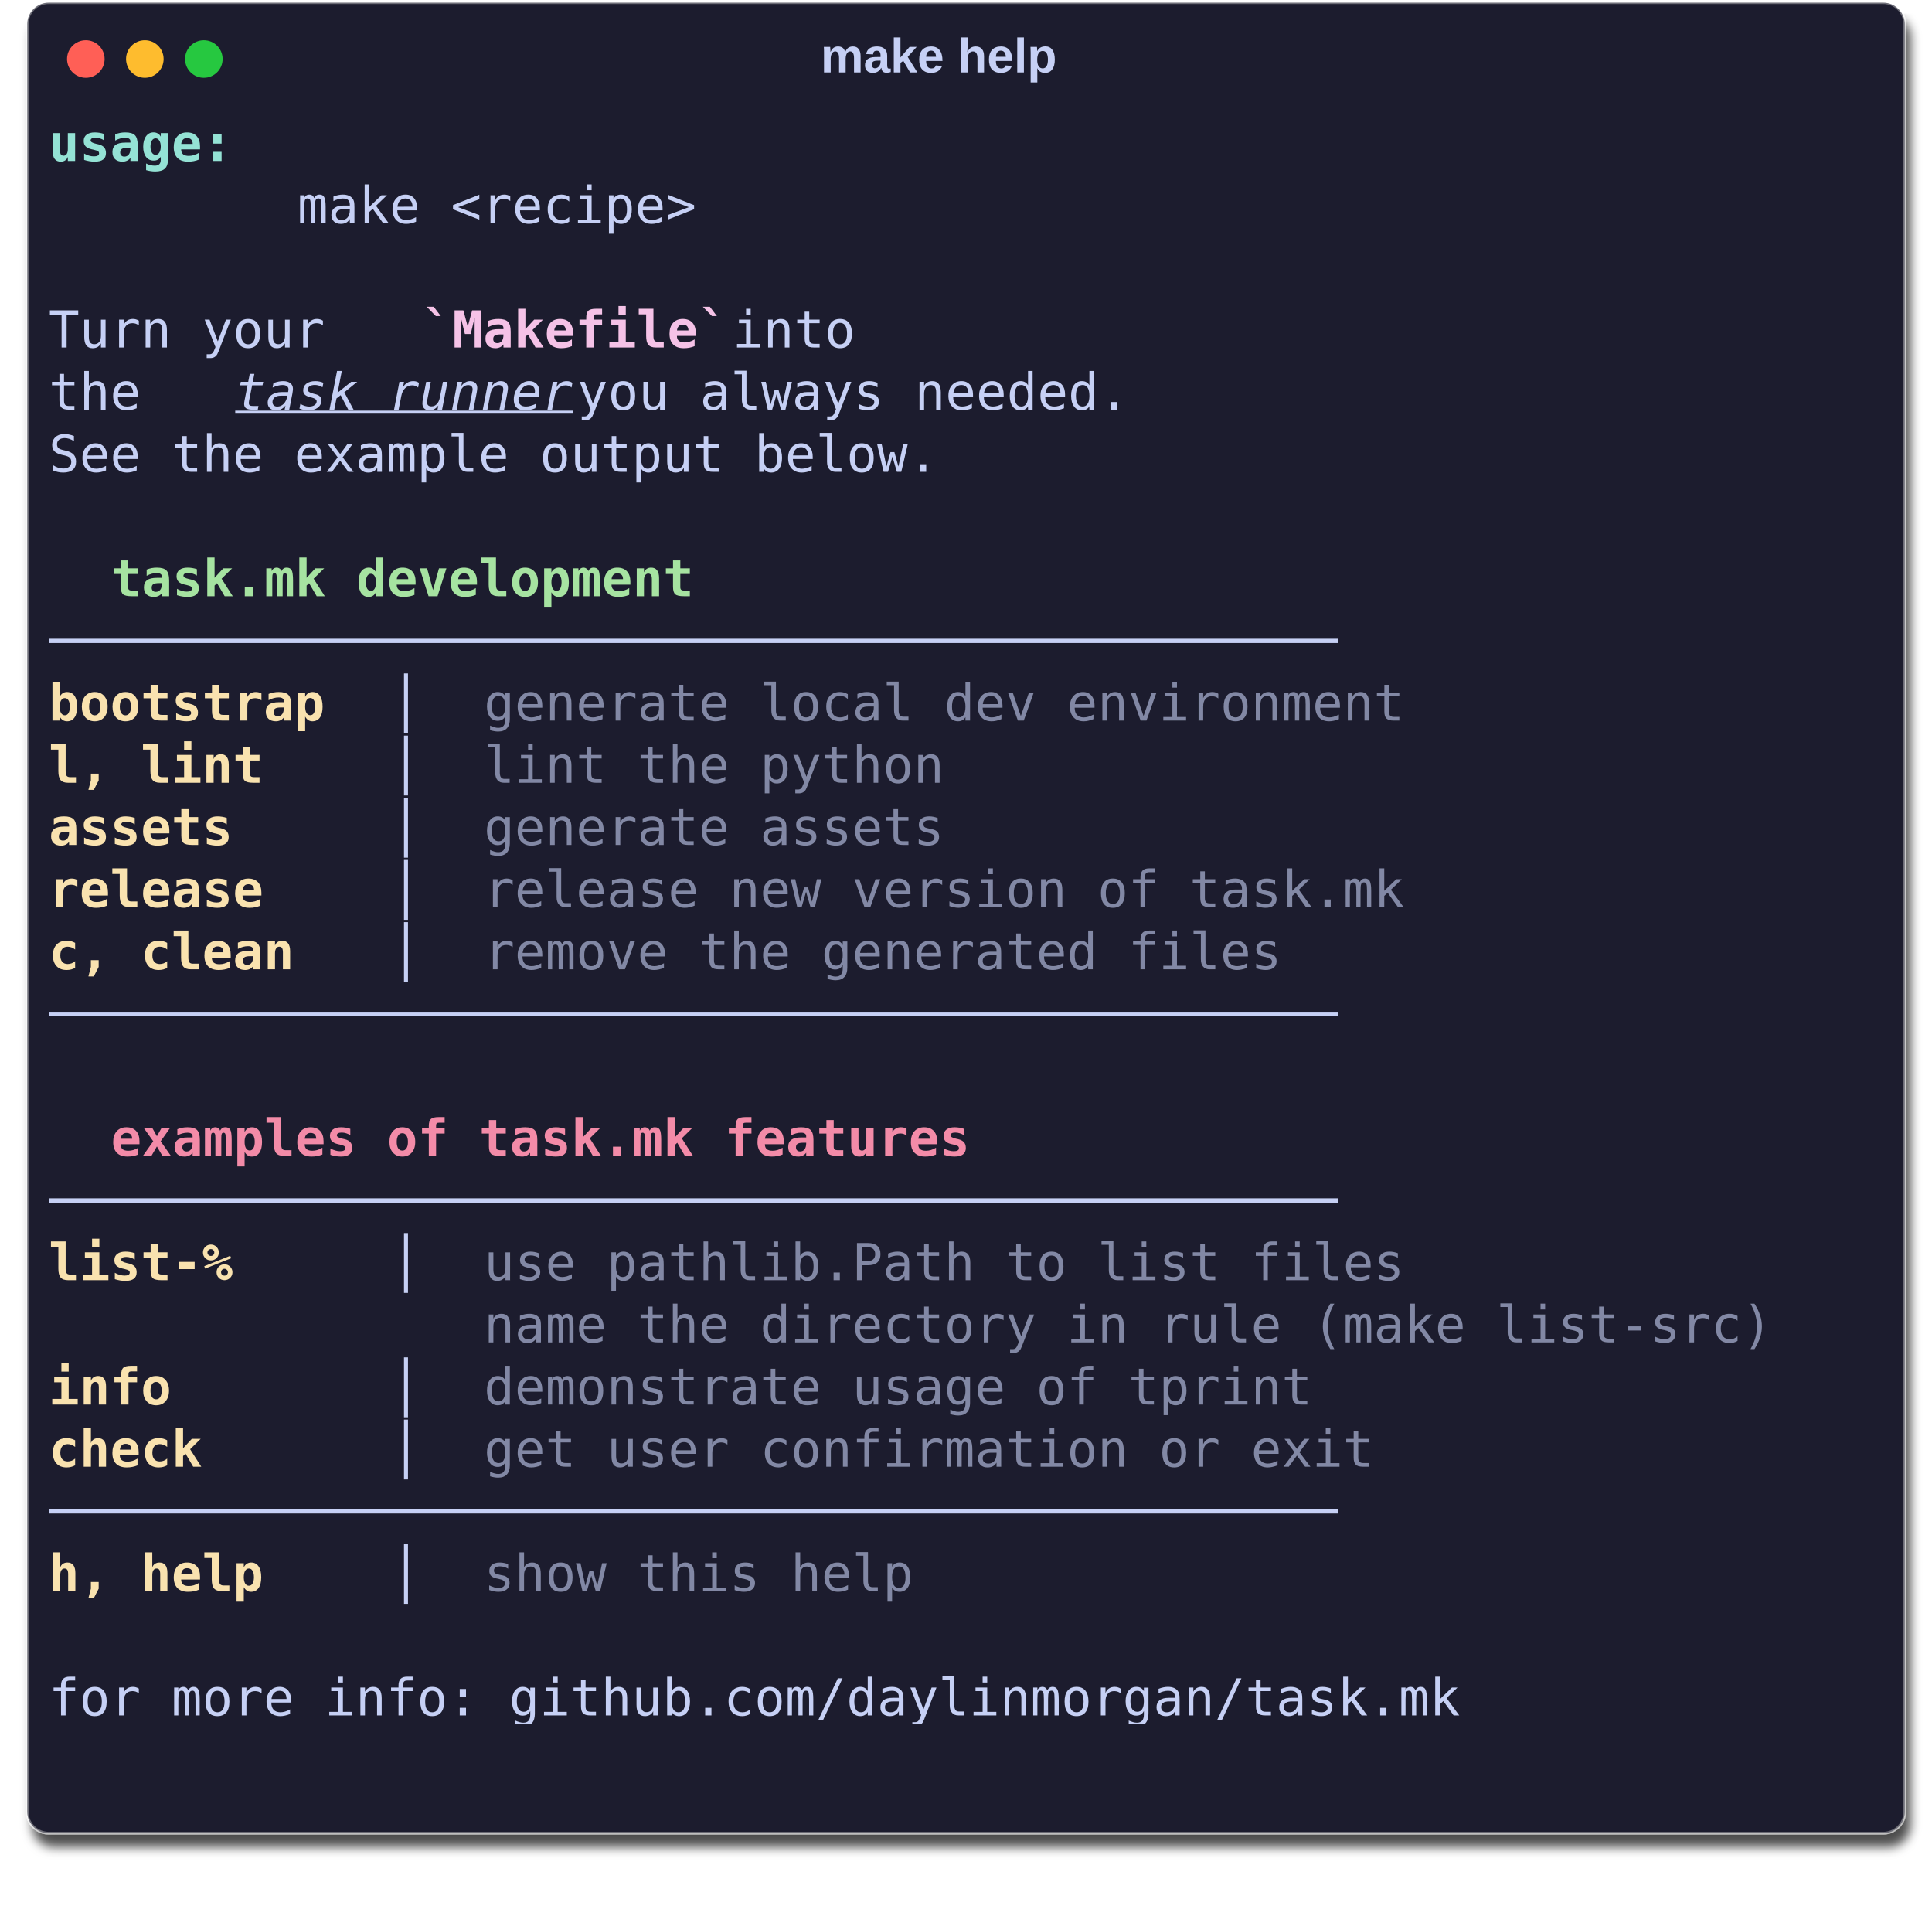
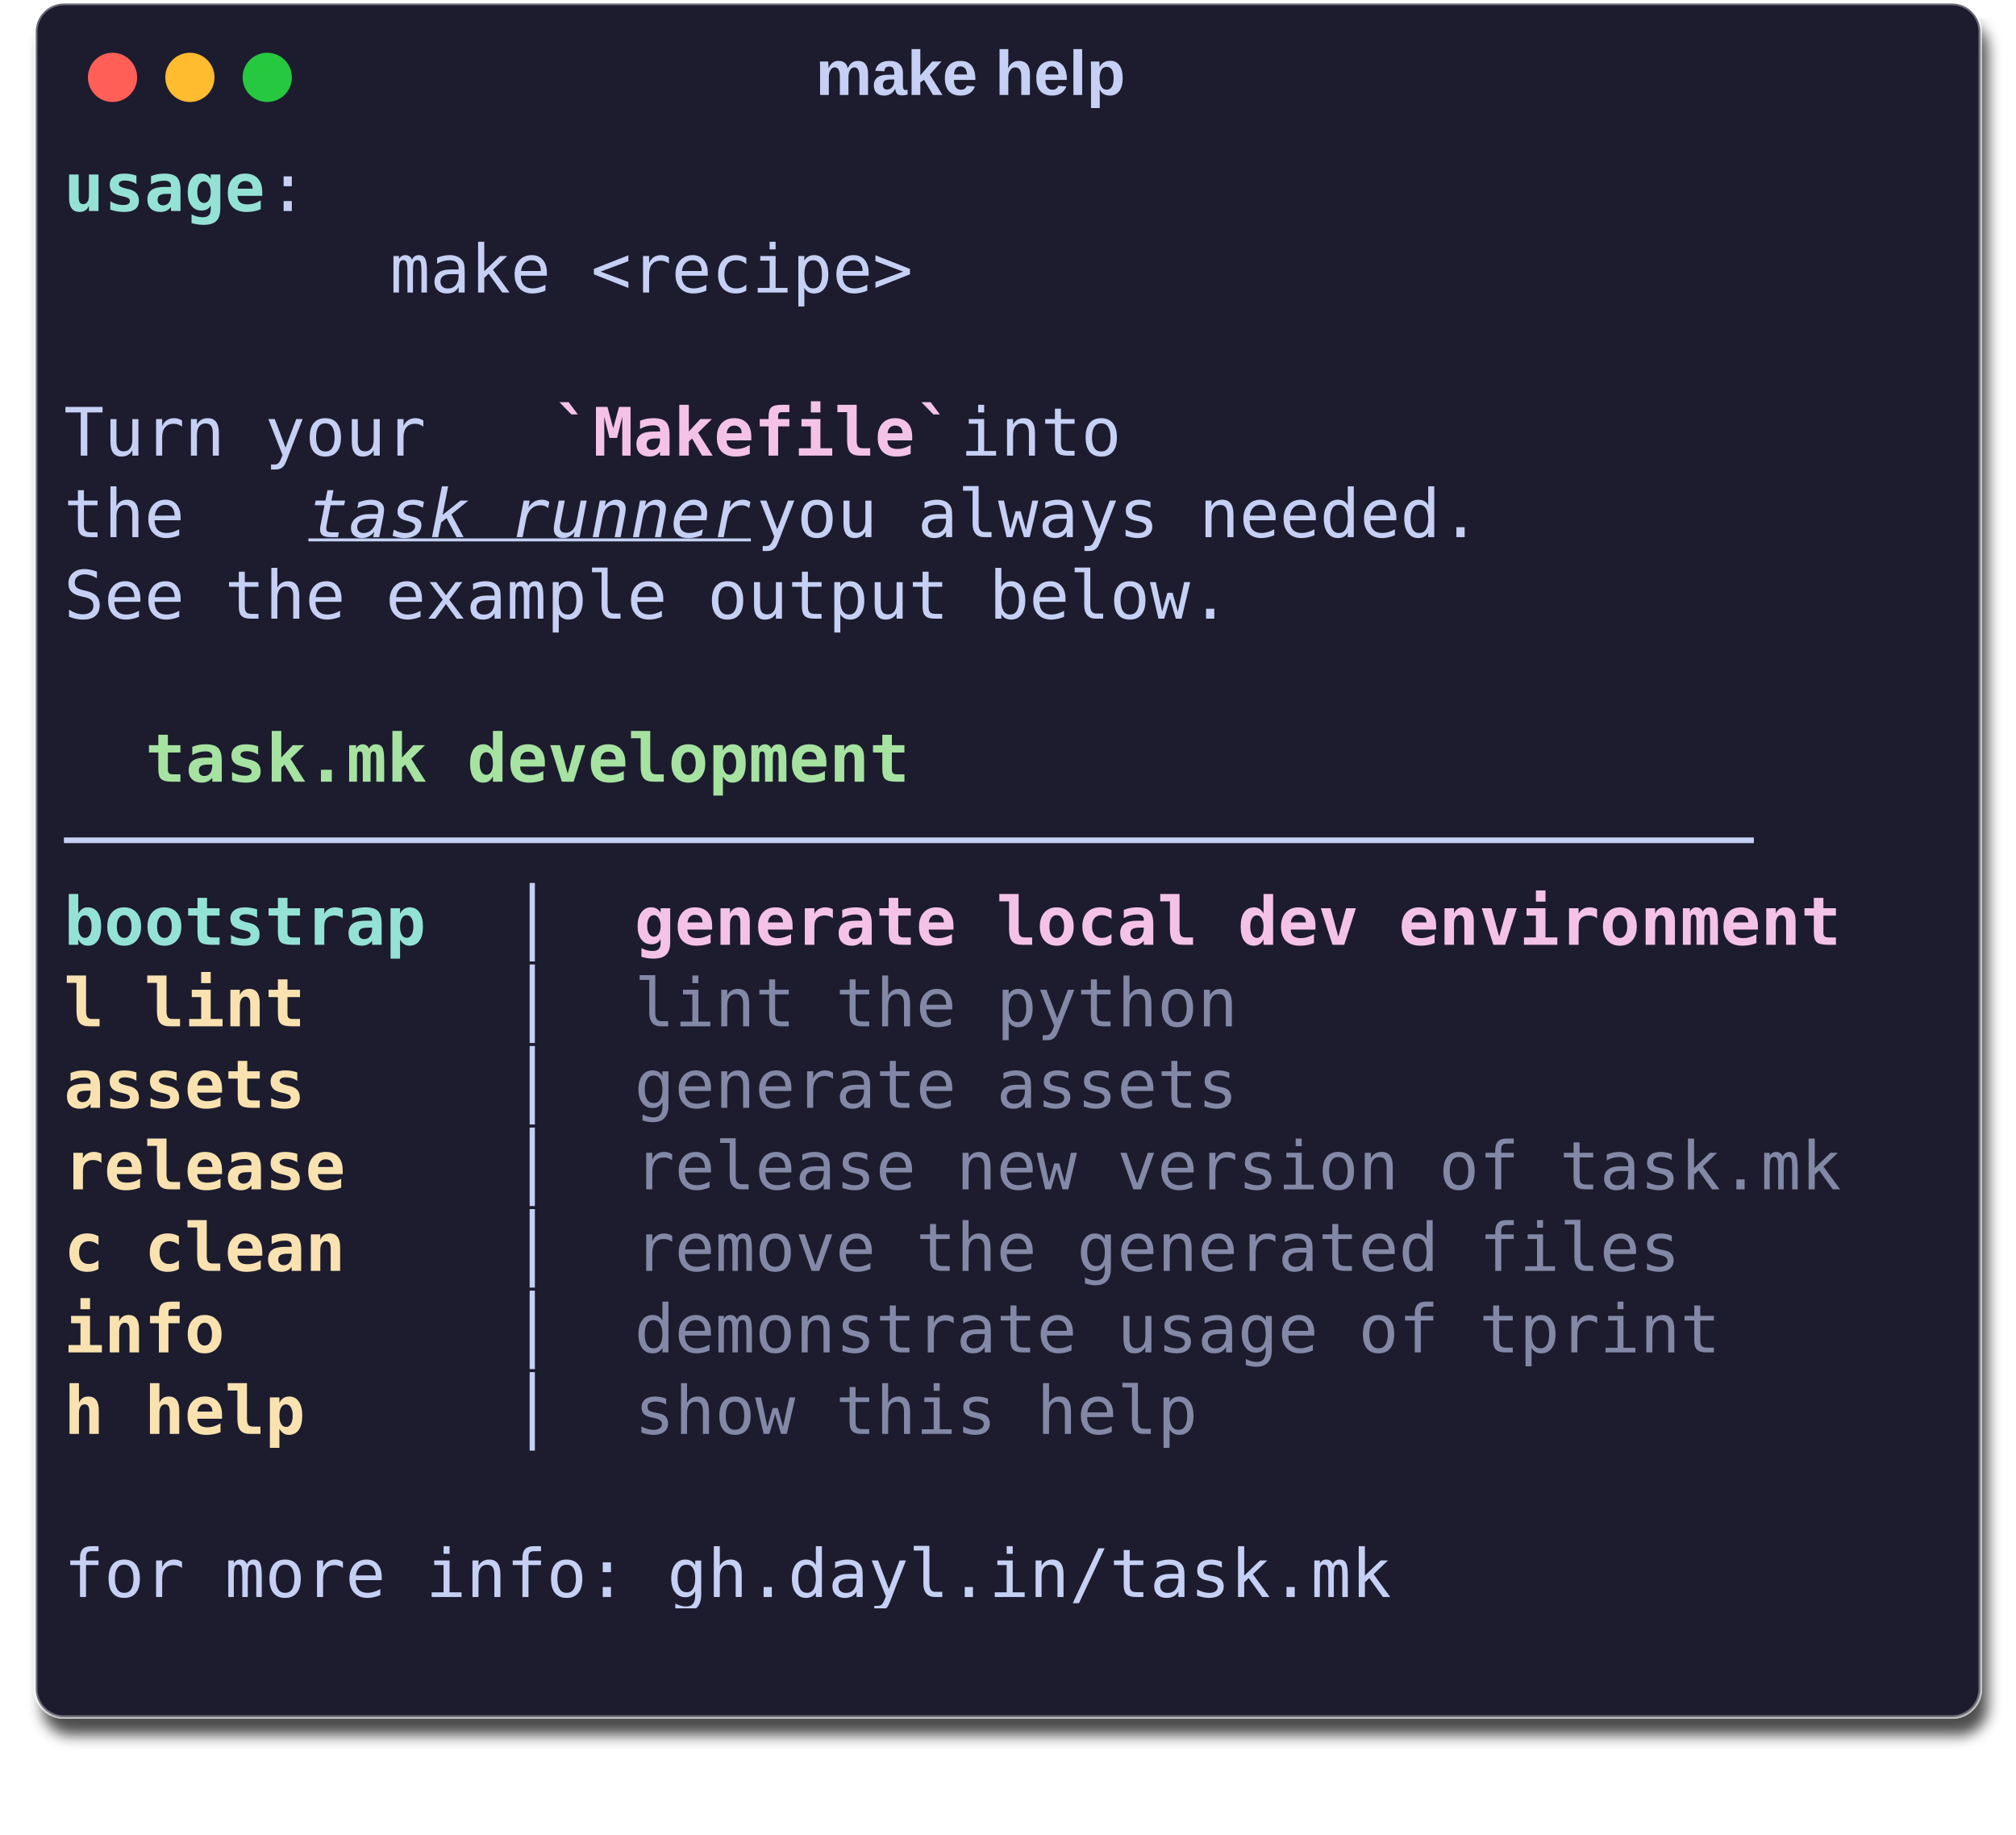
- <svg xmlns="http://www.w3.org/2000/svg" class="rich-terminal shadow" viewBox="0 0 720.333 716.733">
+ <svg xmlns="http://www.w3.org/2000/svg" class="rich-terminal shadow" viewBox="0 0 573.333 521.533">
  <style>
    @font-face {
        font-family: "Fira Code";
        src: local("FiraCode-Regular"),
            url("https://cdn.jsdelivr.net/gh/ryanoasis/nerd-fonts@2.1.0/patched-fonts/FiraCode/Regular/complete/Fira%20Code%20Regular%20Nerd%20Font%20Complete.ttf") format("truetype");
        font-style: normal;
        font-weight: 400;
    }
    @font-face {
        font-family: "Fira Code";
        src: local("FiraCode-Bold"),
            url("https://cdn.jsdelivr.net/gh/ryanoasis/nerd-fonts@2.1.0/patched-fonts/FiraCode/Bold/complete/Fira%20Code%20Bold%20Nerd%20Font%20Complete.ttf") format("truetype");
        font-style: bold;
        font-weight: 700;
    }

-     .terminal-1053897658-matrix {
+     .terminal-3478059149-matrix {
        font-family: Fira Code, monospace;
        font-size: 20px;
        line-height: 24.4px;
        font-variant-east-asian: full-width;
    }

-     .terminal-1053897658-title {
+     .terminal-3478059149-title {
        font-size: 18px;
        font-weight: bold;
        font-family: arial;
    }

    .shadow {
        -webkit-filter: drop-shadow( 2px 5px 2px rgba(0, 0, 0, .7));
        filter: drop-shadow( 2px 5px 2px rgba(0, 0, 0, .7));
    }
-     .terminal-1053897658-r1 { fill: #94e2d5;font-weight: bold }
- .terminal-1053897658-r2 { fill: #c6d0f5 }
- .terminal-1053897658-r3 { fill: #f5c2e7;font-weight: bold }
- .terminal-1053897658-r4 { fill: #c6d0f5;font-style: italic;;text-decoration: underline; }
- .terminal-1053897658-r5 { fill: #a6e3a1;font-weight: bold }
- .terminal-1053897658-r6 { fill: #f9e2af;font-weight: bold }
- .terminal-1053897658-r7 { fill: #8288a5 }
- .terminal-1053897658-r8 { fill: #f38ba8;font-weight: bold }
+     .terminal-3478059149-r1 { fill: #94e2d5;font-weight: bold }
+ .terminal-3478059149-r2 { fill: #c6d0f5 }
+ .terminal-3478059149-r3 { fill: #f5c2e7;font-weight: bold }
+ .terminal-3478059149-r4 { fill: #c6d0f5;font-style: italic;;text-decoration: underline; }
+ .terminal-3478059149-r5 { fill: #a6e3a1;font-weight: bold }
+ .terminal-3478059149-r6 { fill: #f9e2af;font-weight: bold }
+ .terminal-3478059149-r7 { fill: #8288a5 }
    </style>
  <defs>
-     <clipPath id="terminal-1053897658-clip-terminal">
-       <rect x="0" y="0" width="682.2" height="633.4" />
+     <clipPath id="terminal-3478059149-clip-terminal">
+       <rect x="0" y="0" width="535.8" height="438.2" />
    </clipPath>
-     <clipPath id="terminal-1053897658-line-0">
-       <rect x="0" y="1.5" width="683.2" height="24.65" />
+     <clipPath id="terminal-3478059149-line-0">
+       <rect x="0" y="1.5" width="536.8" height="24.65" />
    </clipPath>
-     <clipPath id="terminal-1053897658-line-1">
-       <rect x="0" y="25.9" width="683.2" height="24.65" />
+     <clipPath id="terminal-3478059149-line-1">
+       <rect x="0" y="25.9" width="536.8" height="24.65" />
    </clipPath>
-     <clipPath id="terminal-1053897658-line-2">
-       <rect x="0" y="50.3" width="683.2" height="24.65" />
+     <clipPath id="terminal-3478059149-line-2">
+       <rect x="0" y="50.3" width="536.8" height="24.65" />
    </clipPath>
-     <clipPath id="terminal-1053897658-line-3">
-       <rect x="0" y="74.7" width="683.2" height="24.65" />
+     <clipPath id="terminal-3478059149-line-3">
+       <rect x="0" y="74.7" width="536.8" height="24.65" />
    </clipPath>
-     <clipPath id="terminal-1053897658-line-4">
-       <rect x="0" y="99.1" width="683.2" height="24.65" />
+     <clipPath id="terminal-3478059149-line-4">
+       <rect x="0" y="99.1" width="536.8" height="24.65" />
    </clipPath>
-     <clipPath id="terminal-1053897658-line-5">
-       <rect x="0" y="123.5" width="683.2" height="24.65" />
+     <clipPath id="terminal-3478059149-line-5">
+       <rect x="0" y="123.5" width="536.8" height="24.65" />
    </clipPath>
-     <clipPath id="terminal-1053897658-line-6">
-       <rect x="0" y="147.9" width="683.2" height="24.65" />
+     <clipPath id="terminal-3478059149-line-6">
+       <rect x="0" y="147.9" width="536.8" height="24.65" />
    </clipPath>
-     <clipPath id="terminal-1053897658-line-7">
-       <rect x="0" y="172.3" width="683.2" height="24.65" />
+     <clipPath id="terminal-3478059149-line-7">
+       <rect x="0" y="172.3" width="536.8" height="24.65" />
    </clipPath>
-     <clipPath id="terminal-1053897658-line-8">
-       <rect x="0" y="196.7" width="683.2" height="24.65" />
+     <clipPath id="terminal-3478059149-line-8">
+       <rect x="0" y="196.7" width="536.8" height="24.65" />
    </clipPath>
-     <clipPath id="terminal-1053897658-line-9">
-       <rect x="0" y="221.1" width="683.2" height="24.65" />
+     <clipPath id="terminal-3478059149-line-9">
+       <rect x="0" y="221.1" width="536.8" height="24.65" />
    </clipPath>
-     <clipPath id="terminal-1053897658-line-10">
-       <rect x="0" y="245.5" width="683.2" height="24.65" />
+     <clipPath id="terminal-3478059149-line-10">
+       <rect x="0" y="245.5" width="536.8" height="24.65" />
    </clipPath>
-     <clipPath id="terminal-1053897658-line-11">
-       <rect x="0" y="269.9" width="683.2" height="24.65" />
+     <clipPath id="terminal-3478059149-line-11">
+       <rect x="0" y="269.9" width="536.8" height="24.65" />
    </clipPath>
-     <clipPath id="terminal-1053897658-line-12">
-       <rect x="0" y="294.3" width="683.2" height="24.65" />
+     <clipPath id="terminal-3478059149-line-12">
+       <rect x="0" y="294.3" width="536.8" height="24.65" />
    </clipPath>
-     <clipPath id="terminal-1053897658-line-13">
-       <rect x="0" y="318.7" width="683.2" height="24.65" />
+     <clipPath id="terminal-3478059149-line-13">
+       <rect x="0" y="318.7" width="536.8" height="24.65" />
    </clipPath>
-     <clipPath id="terminal-1053897658-line-14">
-       <rect x="0" y="343.1" width="683.2" height="24.65" />
+     <clipPath id="terminal-3478059149-line-14">
+       <rect x="0" y="343.1" width="536.8" height="24.65" />
    </clipPath>
-     <clipPath id="terminal-1053897658-line-15">
-       <rect x="0" y="367.5" width="683.2" height="24.65" />
+     <clipPath id="terminal-3478059149-line-15">
+       <rect x="0" y="367.5" width="536.8" height="24.65" />
    </clipPath>
-     <clipPath id="terminal-1053897658-line-16">
-       <rect x="0" y="391.9" width="683.2" height="24.65" />
-     </clipPath>
-     <clipPath id="terminal-1053897658-line-17">
-       <rect x="0" y="416.3" width="683.2" height="24.65" />
-     </clipPath>
-     <clipPath id="terminal-1053897658-line-18">
-       <rect x="0" y="440.7" width="683.2" height="24.65" />
-     </clipPath>
-     <clipPath id="terminal-1053897658-line-19">
-       <rect x="0" y="465.1" width="683.2" height="24.65" />
-     </clipPath>
-     <clipPath id="terminal-1053897658-line-20">
-       <rect x="0" y="489.5" width="683.2" height="24.65" />
-     </clipPath>
-     <clipPath id="terminal-1053897658-line-21">
-       <rect x="0" y="513.9" width="683.2" height="24.65" />
-     </clipPath>
-     <clipPath id="terminal-1053897658-line-22">
-       <rect x="0" y="538.3" width="683.2" height="24.65" />
-     </clipPath>
-     <clipPath id="terminal-1053897658-line-23">
-       <rect x="0" y="562.7" width="683.2" height="24.65" />
-     </clipPath>
-     <clipPath id="terminal-1053897658-line-24">
-       <rect x="0" y="587.1" width="683.2" height="24.65" />
+     <clipPath id="terminal-3478059149-line-16">
+       <rect x="0" y="391.9" width="536.8" height="24.65" />
    </clipPath>
  </defs>
-   <rect fill="#1e1e2e" stroke="rgba(255,255,255,0.35)" stroke-width="1" x="10.167" y="1" width="700" height="682.4" rx="8" />
-   <text class="terminal-1053897658-title" fill="#c6d0f5" text-anchor="middle" x="350" y="27">make help</text>
+   <rect fill="#1e1e2e" stroke="rgba(255,255,255,0.35)" stroke-width="1" x="10.167" y="1" width="553" height="487.2" rx="8" />
+   <text class="terminal-3478059149-title" fill="#c6d0f5" text-anchor="middle" x="276" y="27">make help</text>
  <g transform="translate(32,22)">
    <circle cx="0" cy="0" r="7" fill="#ff5f57" />
    <circle cx="22" cy="0" r="7" fill="#febc2e" />
    <circle cx="44" cy="0" r="7" fill="#28c840" />
  </g>
-   <g transform="translate(18.16667, 41) scale(.95)" clip-path="url(#terminal-1053897658-clip-terminal)">
-     <g class="terminal-1053897658-matrix">
-       <text class="terminal-1053897658-r1" x="0" y="20" textLength="73.2" clip-path="url(#terminal-1053897658-line-0)">usage:</text>
-       <text class="terminal-1053897658-r2" x="683.2" y="20" textLength="12.2" clip-path="url(#terminal-1053897658-line-0)">
+   <g transform="translate(18.16667, 41) scale(.95)" clip-path="url(#terminal-3478059149-clip-terminal)">
+     <g class="terminal-3478059149-matrix">
+       <text class="terminal-3478059149-r1" x="0" y="20" textLength="61" clip-path="url(#terminal-3478059149-line-0)">usage</text>
+       <text class="terminal-3478059149-r2" x="61" y="20" textLength="12.2" clip-path="url(#terminal-3478059149-line-0)">:</text>
+       <text class="terminal-3478059149-r2" x="536.8" y="20" textLength="12.2" clip-path="url(#terminal-3478059149-line-0)">
</text>
-       <text class="terminal-1053897658-r2" x="97.6" y="44.4" textLength="158.6" clip-path="url(#terminal-1053897658-line-1)">make &lt;recipe&gt;</text>
-       <text class="terminal-1053897658-r2" x="683.2" y="44.4" textLength="12.2" clip-path="url(#terminal-1053897658-line-1)">
+       <text class="terminal-3478059149-r2" x="97.6" y="44.4" textLength="158.6" clip-path="url(#terminal-3478059149-line-1)">make &lt;recipe&gt;</text>
+       <text class="terminal-3478059149-r2" x="536.8" y="44.4" textLength="12.2" clip-path="url(#terminal-3478059149-line-1)">
</text>
-       <text class="terminal-1053897658-r2" x="683.2" y="68.8" textLength="12.2" clip-path="url(#terminal-1053897658-line-2)">
+       <text class="terminal-3478059149-r2" x="536.8" y="68.8" textLength="12.2" clip-path="url(#terminal-3478059149-line-2)">
</text>
-       <text class="terminal-1053897658-r2" x="0" y="93.2" textLength="146.4" clip-path="url(#terminal-1053897658-line-3)">  Turn your </text>
-       <text class="terminal-1053897658-r3" x="146.4" y="93.2" textLength="122" clip-path="url(#terminal-1053897658-line-3)">`Makefile`</text>
-       <text class="terminal-1053897658-r2" x="268.4" y="93.2" textLength="61" clip-path="url(#terminal-1053897658-line-3)"> into</text>
-       <text class="terminal-1053897658-r2" x="683.2" y="93.2" textLength="12.2" clip-path="url(#terminal-1053897658-line-3)">
+       <text class="terminal-3478059149-r2" x="0" y="93.2" textLength="146.4" clip-path="url(#terminal-3478059149-line-3)">  Turn your </text>
+       <text class="terminal-3478059149-r3" x="146.4" y="93.2" textLength="122" clip-path="url(#terminal-3478059149-line-3)">`Makefile`</text>
+       <text class="terminal-3478059149-r2" x="268.4" y="93.2" textLength="61" clip-path="url(#terminal-3478059149-line-3)"> into</text>
+       <text class="terminal-3478059149-r2" x="536.8" y="93.2" textLength="12.2" clip-path="url(#terminal-3478059149-line-3)">
</text>
-       <text class="terminal-1053897658-r2" x="0" y="117.6" textLength="73.2" clip-path="url(#terminal-1053897658-line-4)">  the </text>
-       <text class="terminal-1053897658-r4" x="73.2" y="117.6" textLength="134.2" clip-path="url(#terminal-1053897658-line-4)">task runner</text>
-       <text class="terminal-1053897658-r2" x="207.4" y="117.6" textLength="231.8" clip-path="url(#terminal-1053897658-line-4)"> you always needed.</text>
-       <text class="terminal-1053897658-r2" x="683.2" y="117.6" textLength="12.2" clip-path="url(#terminal-1053897658-line-4)">
+       <text class="terminal-3478059149-r2" x="0" y="117.6" textLength="73.2" clip-path="url(#terminal-3478059149-line-4)">  the </text>
+       <text class="terminal-3478059149-r4" x="73.2" y="117.6" textLength="134.2" clip-path="url(#terminal-3478059149-line-4)">task runner</text>
+       <text class="terminal-3478059149-r2" x="207.4" y="117.6" textLength="231.8" clip-path="url(#terminal-3478059149-line-4)"> you always needed.</text>
+       <text class="terminal-3478059149-r2" x="536.8" y="117.6" textLength="12.2" clip-path="url(#terminal-3478059149-line-4)">
</text>
-       <text class="terminal-1053897658-r2" x="0" y="142" textLength="378.2" clip-path="url(#terminal-1053897658-line-5)">  See the example output below.</text>
-       <text class="terminal-1053897658-r2" x="683.2" y="142" textLength="12.2" clip-path="url(#terminal-1053897658-line-5)">
+       <text class="terminal-3478059149-r2" x="0" y="142" textLength="378.2" clip-path="url(#terminal-3478059149-line-5)">  See the example output below.</text>
+       <text class="terminal-3478059149-r2" x="536.8" y="142" textLength="12.2" clip-path="url(#terminal-3478059149-line-5)">
</text>
-       <text class="terminal-1053897658-r2" x="683.2" y="166.4" textLength="12.2" clip-path="url(#terminal-1053897658-line-6)">
+       <text class="terminal-3478059149-r2" x="536.8" y="166.4" textLength="12.2" clip-path="url(#terminal-3478059149-line-6)">
</text>
-       <text class="terminal-1053897658-r5" x="24.4" y="190.8" textLength="475.8" clip-path="url(#terminal-1053897658-line-7)">          task.mk development          </text>
-       <text class="terminal-1053897658-r2" x="683.2" y="190.8" textLength="12.2" clip-path="url(#terminal-1053897658-line-7)">
+       <text class="terminal-3478059149-r5" x="24.4" y="190.8" textLength="475.8" clip-path="url(#terminal-3478059149-line-7)">          task.mk development          </text>
+       <text class="terminal-3478059149-r2" x="536.8" y="190.8" textLength="12.2" clip-path="url(#terminal-3478059149-line-7)">
</text>
-       <text class="terminal-1053897658-r2" x="0" y="215.2" textLength="536.8" clip-path="url(#terminal-1053897658-line-8)">  ──────────────────────────────────────────</text>
-       <text class="terminal-1053897658-r2" x="683.2" y="215.2" textLength="12.2" clip-path="url(#terminal-1053897658-line-8)">
+       <text class="terminal-3478059149-r2" x="0" y="215.2" textLength="536.8" clip-path="url(#terminal-3478059149-line-8)">  ──────────────────────────────────────────</text>
+       <text class="terminal-3478059149-r2" x="536.8" y="215.2" textLength="12.2" clip-path="url(#terminal-3478059149-line-8)">
</text>
-       <text class="terminal-1053897658-r6" x="0" y="239.6" textLength="134.2" clip-path="url(#terminal-1053897658-line-9)">  bootstrap</text>
-       <text class="terminal-1053897658-r2" x="134.2" y="239.6" textLength="36.6" clip-path="url(#terminal-1053897658-line-9)"> │ </text>
-       <text class="terminal-1053897658-r7" x="170.8" y="239.6" textLength="366" clip-path="url(#terminal-1053897658-line-9)">generate local dev environment</text>
-       <text class="terminal-1053897658-r2" x="683.2" y="239.6" textLength="12.2" clip-path="url(#terminal-1053897658-line-9)">
+       <text class="terminal-3478059149-r1" x="0" y="239.6" textLength="134.2" clip-path="url(#terminal-3478059149-line-9)">  bootstrap</text>
+       <text class="terminal-3478059149-r2" x="134.2" y="239.6" textLength="36.6" clip-path="url(#terminal-3478059149-line-9)"> │ </text>
+       <text class="terminal-3478059149-r3" x="170.8" y="239.6" textLength="366" clip-path="url(#terminal-3478059149-line-9)">generate local dev environment</text>
+       <text class="terminal-3478059149-r2" x="536.8" y="239.6" textLength="12.2" clip-path="url(#terminal-3478059149-line-9)">
</text>
-       <text class="terminal-1053897658-r6" x="0" y="264" textLength="134.2" clip-path="url(#terminal-1053897658-line-10)">    l, lint</text>
-       <text class="terminal-1053897658-r2" x="134.2" y="264" textLength="36.6" clip-path="url(#terminal-1053897658-line-10)"> │ </text>
-       <text class="terminal-1053897658-r7" x="170.8" y="264" textLength="183" clip-path="url(#terminal-1053897658-line-10)">lint the python</text>
-       <text class="terminal-1053897658-r2" x="683.2" y="264" textLength="12.2" clip-path="url(#terminal-1053897658-line-10)">
+       <text class="terminal-3478059149-r6" x="0" y="264" textLength="134.2" clip-path="url(#terminal-3478059149-line-10)">     l lint</text>
+       <text class="terminal-3478059149-r2" x="134.2" y="264" textLength="36.6" clip-path="url(#terminal-3478059149-line-10)"> │ </text>
+       <text class="terminal-3478059149-r7" x="170.8" y="264" textLength="183" clip-path="url(#terminal-3478059149-line-10)">lint the python</text>
+       <text class="terminal-3478059149-r2" x="536.8" y="264" textLength="12.2" clip-path="url(#terminal-3478059149-line-10)">
</text>
-       <text class="terminal-1053897658-r6" x="0" y="288.4" textLength="134.2" clip-path="url(#terminal-1053897658-line-11)">     assets</text>
-       <text class="terminal-1053897658-r2" x="134.2" y="288.4" textLength="36.6" clip-path="url(#terminal-1053897658-line-11)"> │ </text>
-       <text class="terminal-1053897658-r7" x="170.8" y="288.4" textLength="183" clip-path="url(#terminal-1053897658-line-11)">generate assets</text>
-       <text class="terminal-1053897658-r2" x="683.2" y="288.4" textLength="12.2" clip-path="url(#terminal-1053897658-line-11)">
+       <text class="terminal-3478059149-r6" x="0" y="288.4" textLength="134.2" clip-path="url(#terminal-3478059149-line-11)">     assets</text>
+       <text class="terminal-3478059149-r2" x="134.2" y="288.4" textLength="36.6" clip-path="url(#terminal-3478059149-line-11)"> │ </text>
+       <text class="terminal-3478059149-r7" x="170.8" y="288.4" textLength="183" clip-path="url(#terminal-3478059149-line-11)">generate assets</text>
+       <text class="terminal-3478059149-r2" x="536.8" y="288.4" textLength="12.2" clip-path="url(#terminal-3478059149-line-11)">
</text>
-       <text class="terminal-1053897658-r6" x="0" y="312.8" textLength="134.2" clip-path="url(#terminal-1053897658-line-12)">    release</text>
-       <text class="terminal-1053897658-r2" x="134.2" y="312.8" textLength="36.6" clip-path="url(#terminal-1053897658-line-12)"> │ </text>
-       <text class="terminal-1053897658-r7" x="170.8" y="312.8" textLength="366" clip-path="url(#terminal-1053897658-line-12)">release new version of task.mk</text>
-       <text class="terminal-1053897658-r2" x="683.2" y="312.8" textLength="12.2" clip-path="url(#terminal-1053897658-line-12)">
+       <text class="terminal-3478059149-r6" x="0" y="312.8" textLength="134.2" clip-path="url(#terminal-3478059149-line-12)">    release</text>
+       <text class="terminal-3478059149-r2" x="134.2" y="312.8" textLength="36.6" clip-path="url(#terminal-3478059149-line-12)"> │ </text>
+       <text class="terminal-3478059149-r7" x="170.8" y="312.8" textLength="366" clip-path="url(#terminal-3478059149-line-12)">release new version of task.mk</text>
+       <text class="terminal-3478059149-r2" x="536.8" y="312.8" textLength="12.2" clip-path="url(#terminal-3478059149-line-12)">
</text>
-       <text class="terminal-1053897658-r6" x="0" y="337.2" textLength="134.2" clip-path="url(#terminal-1053897658-line-13)">   c, clean</text>
-       <text class="terminal-1053897658-r2" x="134.2" y="337.2" textLength="36.6" clip-path="url(#terminal-1053897658-line-13)"> │ </text>
-       <text class="terminal-1053897658-r7" x="170.8" y="337.2" textLength="317.2" clip-path="url(#terminal-1053897658-line-13)">remove the generated files</text>
-       <text class="terminal-1053897658-r2" x="683.2" y="337.2" textLength="12.2" clip-path="url(#terminal-1053897658-line-13)">
+       <text class="terminal-3478059149-r6" x="0" y="337.2" textLength="134.2" clip-path="url(#terminal-3478059149-line-13)">    c clean</text>
+       <text class="terminal-3478059149-r2" x="134.2" y="337.2" textLength="36.6" clip-path="url(#terminal-3478059149-line-13)"> │ </text>
+       <text class="terminal-3478059149-r7" x="170.8" y="337.2" textLength="317.2" clip-path="url(#terminal-3478059149-line-13)">remove the generated files</text>
+       <text class="terminal-3478059149-r2" x="536.8" y="337.2" textLength="12.2" clip-path="url(#terminal-3478059149-line-13)">
</text>
-       <text class="terminal-1053897658-r2" x="0" y="361.6" textLength="536.8" clip-path="url(#terminal-1053897658-line-14)">  ──────────────────────────────────────────</text>
-       <text class="terminal-1053897658-r2" x="683.2" y="361.6" textLength="12.2" clip-path="url(#terminal-1053897658-line-14)">
+       <text class="terminal-3478059149-r6" x="0" y="361.6" textLength="134.2" clip-path="url(#terminal-3478059149-line-14)">       info</text>
+       <text class="terminal-3478059149-r2" x="134.2" y="361.6" textLength="36.6" clip-path="url(#terminal-3478059149-line-14)"> │ </text>
+       <text class="terminal-3478059149-r7" x="170.8" y="361.6" textLength="329.4" clip-path="url(#terminal-3478059149-line-14)">demonstrate usage of tprint</text>
+       <text class="terminal-3478059149-r2" x="536.8" y="361.6" textLength="12.2" clip-path="url(#terminal-3478059149-line-14)">
</text>
-       <text class="terminal-1053897658-r2" x="683.2" y="386" textLength="12.2" clip-path="url(#terminal-1053897658-line-15)">
+       <text class="terminal-3478059149-r6" x="0" y="386" textLength="134.2" clip-path="url(#terminal-3478059149-line-15)">     h help</text>
+       <text class="terminal-3478059149-r2" x="134.2" y="386" textLength="36.6" clip-path="url(#terminal-3478059149-line-15)"> │ </text>
+       <text class="terminal-3478059149-r7" x="170.8" y="386" textLength="170.8" clip-path="url(#terminal-3478059149-line-15)">show this help</text>
+       <text class="terminal-3478059149-r2" x="536.8" y="386" textLength="12.2" clip-path="url(#terminal-3478059149-line-15)">
</text>
-       <text class="terminal-1053897658-r8" x="24.4" y="410.4" textLength="475.8" clip-path="url(#terminal-1053897658-line-16)">      examples of task.mk features     </text>
-       <text class="terminal-1053897658-r2" x="683.2" y="410.4" textLength="12.2" clip-path="url(#terminal-1053897658-line-16)">
+       <text class="terminal-3478059149-r2" x="536.8" y="410.4" textLength="12.2" clip-path="url(#terminal-3478059149-line-16)">
</text>
-       <text class="terminal-1053897658-r2" x="0" y="434.8" textLength="536.8" clip-path="url(#terminal-1053897658-line-17)">  ──────────────────────────────────────────</text>
-       <text class="terminal-1053897658-r2" x="683.2" y="434.8" textLength="12.2" clip-path="url(#terminal-1053897658-line-17)">
- </text>
-       <text class="terminal-1053897658-r6" x="0" y="459.2" textLength="134.2" clip-path="url(#terminal-1053897658-line-18)">     list-%</text>
-       <text class="terminal-1053897658-r2" x="134.2" y="459.2" textLength="36.6" clip-path="url(#terminal-1053897658-line-18)"> │ </text>
-       <text class="terminal-1053897658-r7" x="170.8" y="459.2" textLength="366" clip-path="url(#terminal-1053897658-line-18)">use pathlib.Path to list files</text>
-       <text class="terminal-1053897658-r2" x="683.2" y="459.2" textLength="12.2" clip-path="url(#terminal-1053897658-line-18)">
- </text>
-       <text class="terminal-1053897658-r7" x="170.8" y="483.6" textLength="512.4" clip-path="url(#terminal-1053897658-line-19)">name the directory in rule (make list-src)</text>
-       <text class="terminal-1053897658-r2" x="683.2" y="483.6" textLength="12.2" clip-path="url(#terminal-1053897658-line-19)">
- </text>
-       <text class="terminal-1053897658-r6" x="0" y="508" textLength="134.2" clip-path="url(#terminal-1053897658-line-20)">       info</text>
-       <text class="terminal-1053897658-r2" x="134.2" y="508" textLength="36.6" clip-path="url(#terminal-1053897658-line-20)"> │ </text>
-       <text class="terminal-1053897658-r7" x="170.8" y="508" textLength="329.4" clip-path="url(#terminal-1053897658-line-20)">demonstrate usage of tprint</text>
-       <text class="terminal-1053897658-r2" x="683.2" y="508" textLength="12.2" clip-path="url(#terminal-1053897658-line-20)">
- </text>
-       <text class="terminal-1053897658-r6" x="0" y="532.4" textLength="134.2" clip-path="url(#terminal-1053897658-line-21)">      check</text>
-       <text class="terminal-1053897658-r2" x="134.2" y="532.4" textLength="36.6" clip-path="url(#terminal-1053897658-line-21)"> │ </text>
-       <text class="terminal-1053897658-r7" x="170.8" y="532.4" textLength="353.8" clip-path="url(#terminal-1053897658-line-21)">get user confirmation or exit</text>
-       <text class="terminal-1053897658-r2" x="683.2" y="532.4" textLength="12.2" clip-path="url(#terminal-1053897658-line-21)">
- </text>
-       <text class="terminal-1053897658-r2" x="0" y="556.8" textLength="536.8" clip-path="url(#terminal-1053897658-line-22)">  ──────────────────────────────────────────</text>
-       <text class="terminal-1053897658-r2" x="683.2" y="556.8" textLength="12.2" clip-path="url(#terminal-1053897658-line-22)">
- </text>
-       <text class="terminal-1053897658-r6" x="0" y="581.2" textLength="134.2" clip-path="url(#terminal-1053897658-line-23)">    h, help</text>
-       <text class="terminal-1053897658-r2" x="134.2" y="581.2" textLength="36.6" clip-path="url(#terminal-1053897658-line-23)"> │ </text>
-       <text class="terminal-1053897658-r7" x="170.8" y="581.2" textLength="170.8" clip-path="url(#terminal-1053897658-line-23)">show this help</text>
-       <text class="terminal-1053897658-r2" x="683.2" y="581.2" textLength="12.2" clip-path="url(#terminal-1053897658-line-23)">
- </text>
-       <text class="terminal-1053897658-r2" x="683.2" y="605.6" textLength="12.2" clip-path="url(#terminal-1053897658-line-24)">
- </text>
-       <text class="terminal-1053897658-r2" x="0" y="630" textLength="561.2" clip-path="url(#terminal-1053897658-line-25)">for more info: github.com/daylinmorgan/task.mk</text>
-       <text class="terminal-1053897658-r2" x="683.2" y="630" textLength="12.2" clip-path="url(#terminal-1053897658-line-25)">
+       <text class="terminal-3478059149-r2" x="0" y="434.8" textLength="402.6" clip-path="url(#terminal-3478059149-line-17)">for more info: gh.dayl.in/task.mk</text>
+       <text class="terminal-3478059149-r2" x="536.8" y="434.8" textLength="12.2" clip-path="url(#terminal-3478059149-line-17)">
</text>
    </g>
  </g>
</svg>
